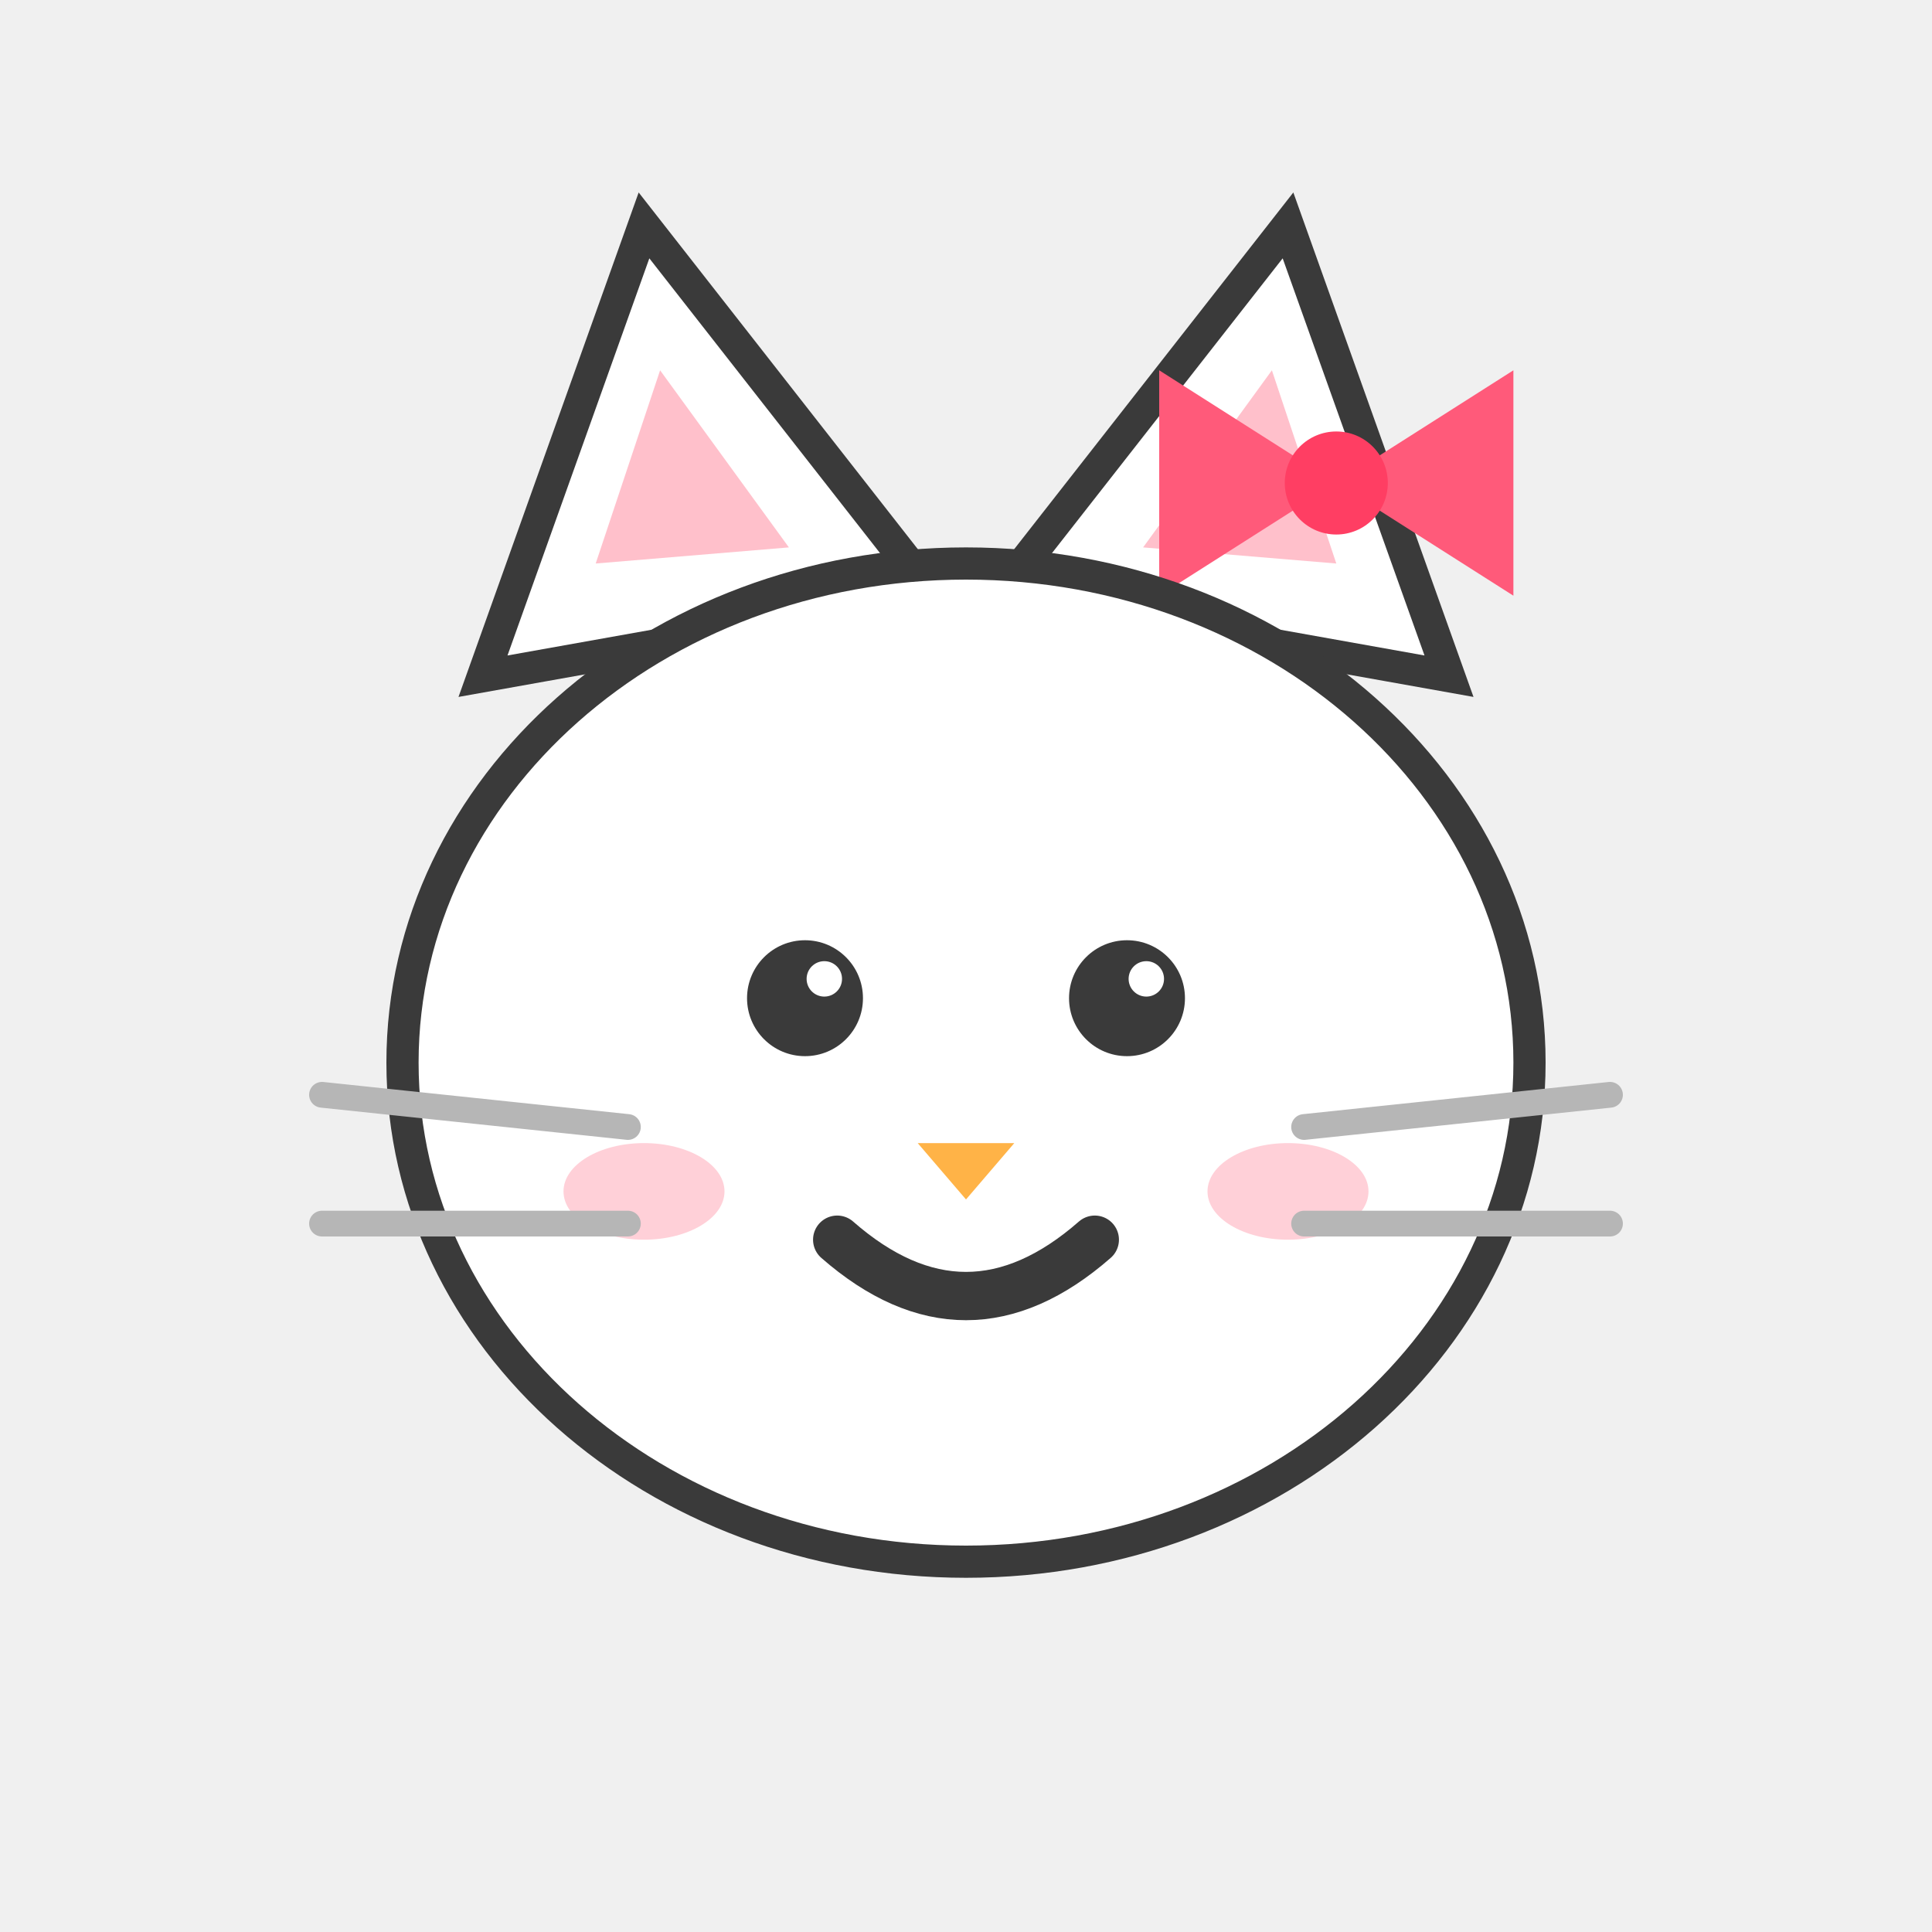
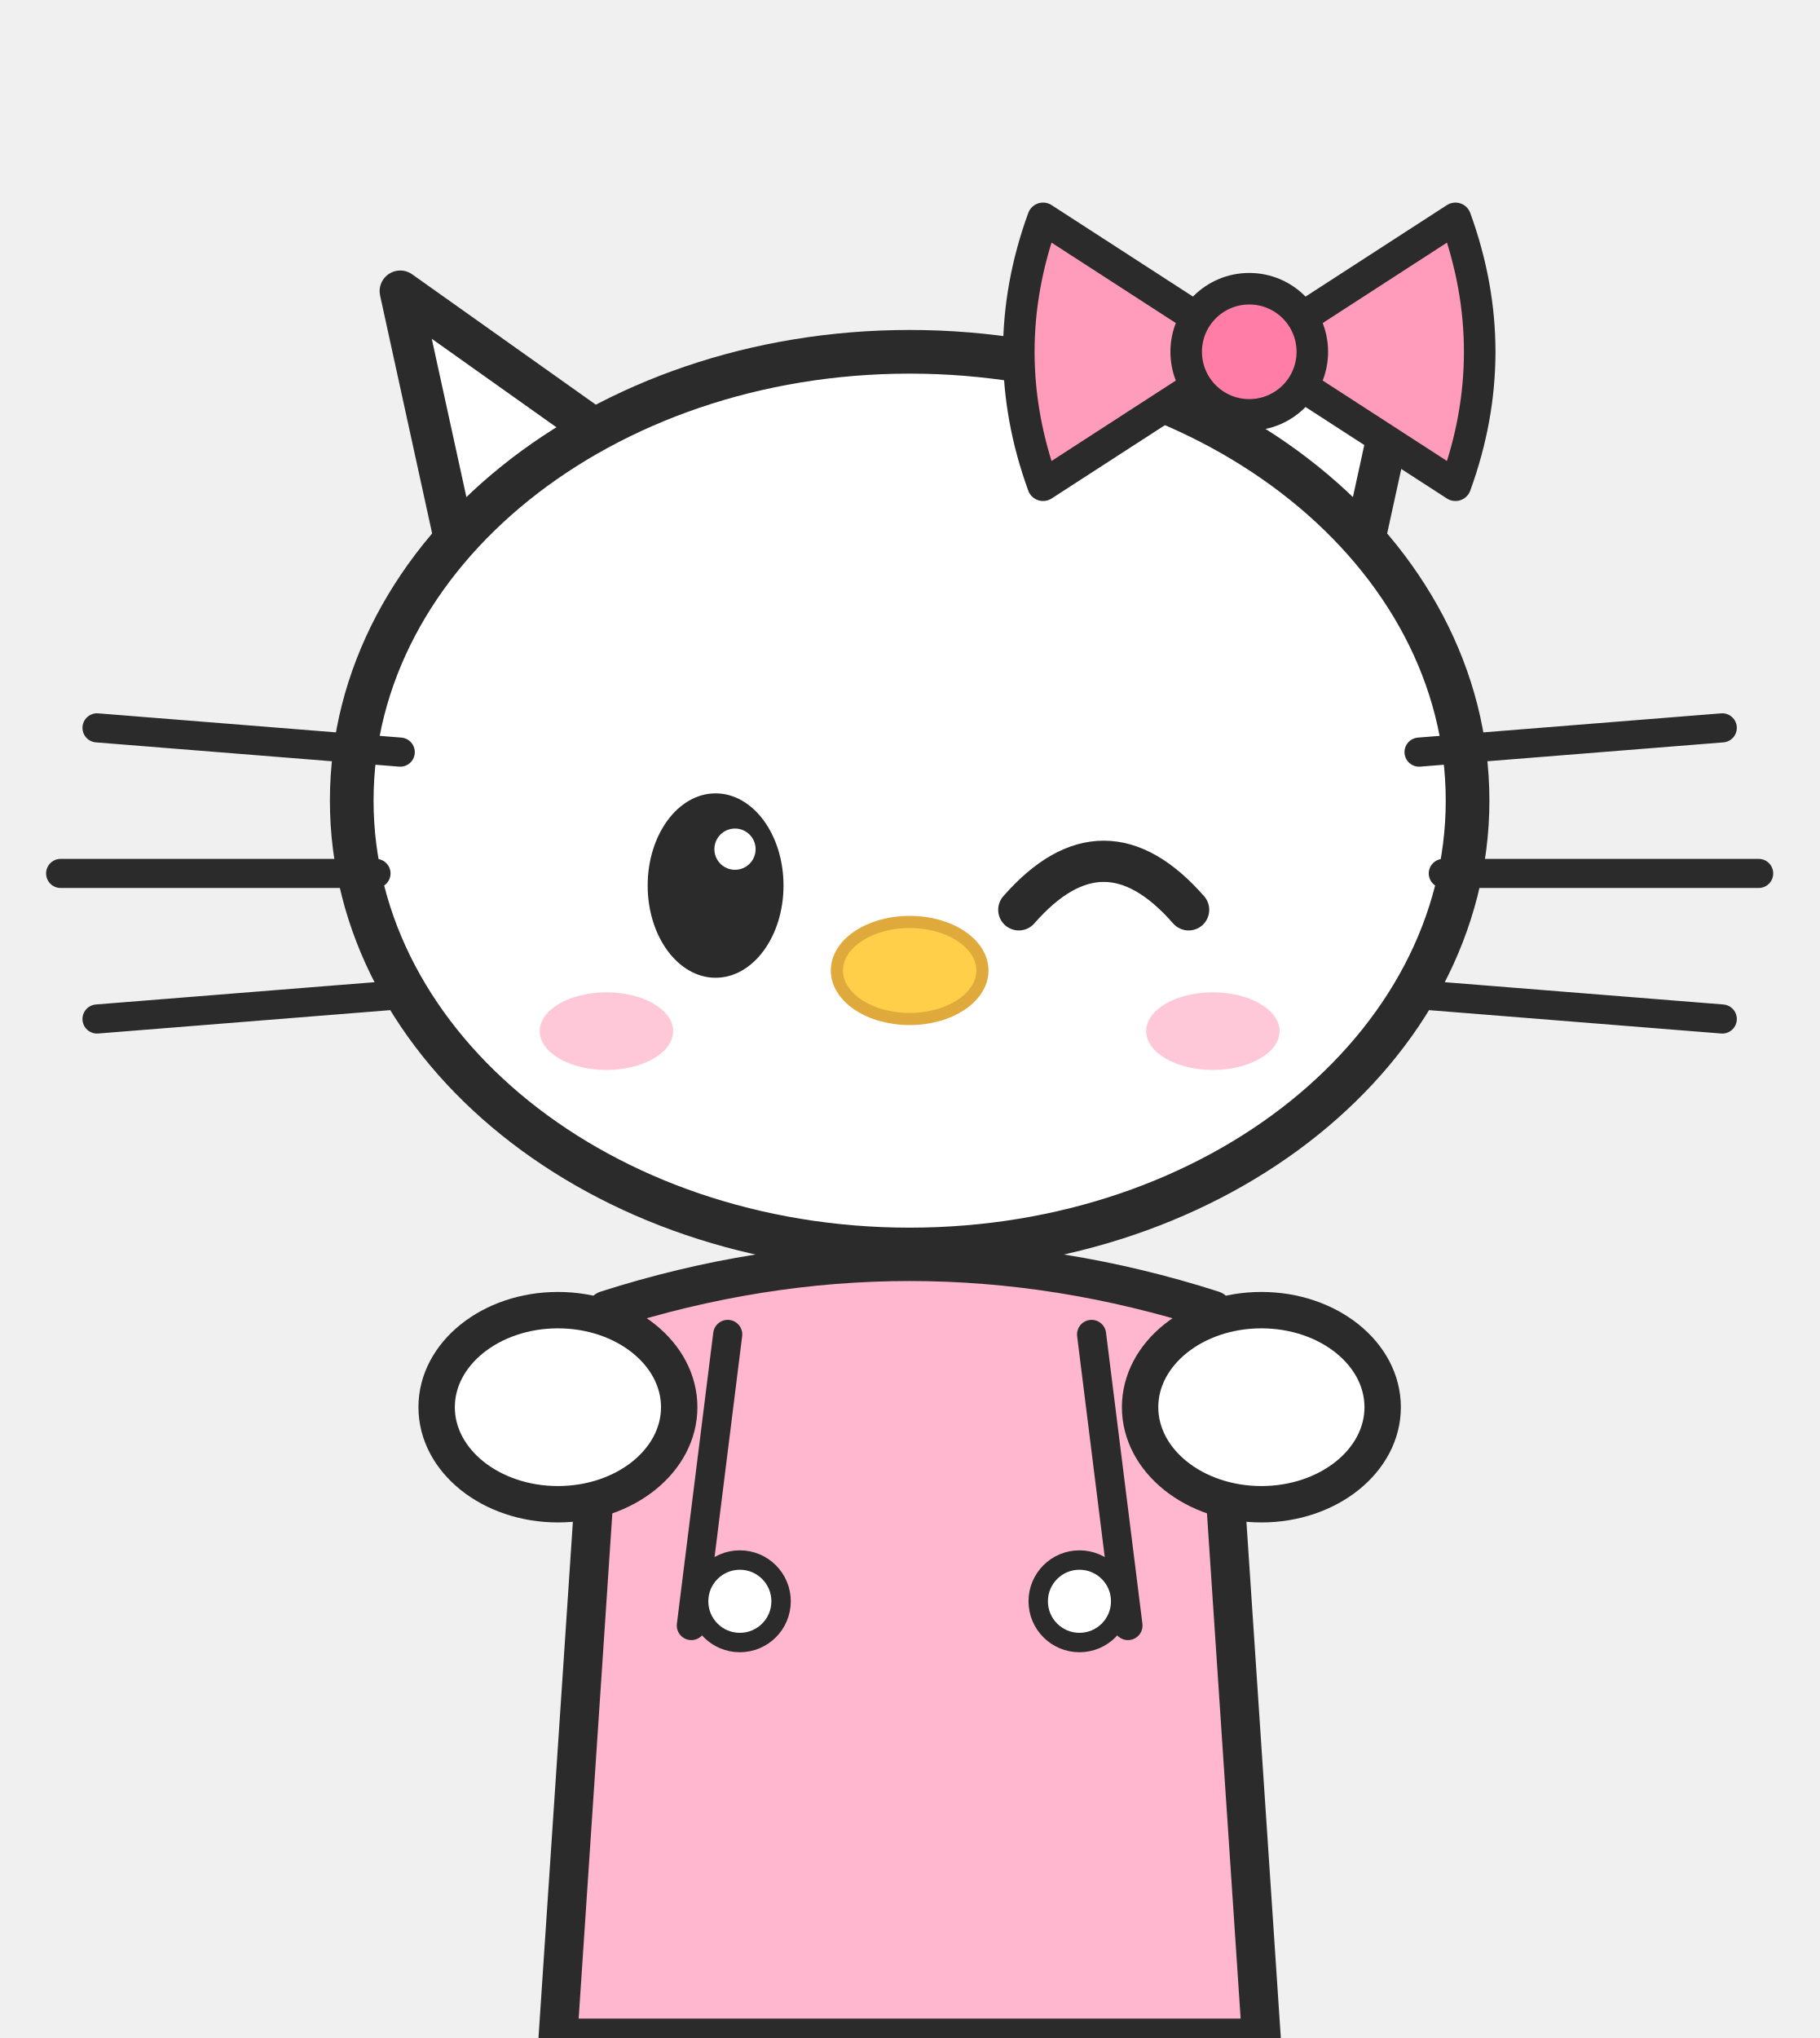
- <svg xmlns="http://www.w3.org/2000/svg" viewBox="0 0 120 120" width="120" height="120">
-   <path d="M30 42 L40 14 L58 37 Z" fill="#fff" stroke="#3a3a3a" stroke-width="2" />
-   <path d="M90 42 L80 14 L62 37 Z" fill="#fff" stroke="#3a3a3a" stroke-width="2" />
-   <path d="M37 35 L41 23 L49 34 Z" fill="#ffc0cb" />
-   <path d="M83 35 L79 23 L71 34 Z" fill="#ffc0cb" />
-   <g transform="translate(83,30)">
-     <path d="M0 0 L-11 -7 L-11 7 Z" fill="#ff5a7a" />
-     <path d="M0 0 L11 -7 L11 7 Z" fill="#ff5a7a" />
-     <circle r="3.2" fill="#ff3e63" />
+ <svg xmlns="http://www.w3.org/2000/svg" viewBox="0 0 150 168" width="150" height="168">
+   <path d="M50 108 Q75 100 100 108 L104 168 L46 168 Z" fill="#ffb6cf" stroke="#2b2b2b" stroke-width="3.2" stroke-linejoin="round" />
+   <path d="M60 110 L57 134" fill="none" stroke="#2b2b2b" stroke-width="2.4" stroke-linecap="round" />
+   <path d="M90 110 L93 134" fill="none" stroke="#2b2b2b" stroke-width="2.4" stroke-linecap="round" />
+   <circle cx="61" cy="132" r="3.4" fill="#fff" stroke="#2b2b2b" stroke-width="1.6" />
+   <circle cx="89" cy="132" r="3.4" fill="#fff" stroke="#2b2b2b" stroke-width="1.6" />
+   <ellipse cx="46" cy="116" rx="10" ry="8" fill="#fff" stroke="#2b2b2b" stroke-width="3" />
+   <ellipse cx="104" cy="116" rx="10" ry="8" fill="#fff" stroke="#2b2b2b" stroke-width="3" />
+   <path d="M40 56 L33 24 L64 46 Z" fill="#fff" stroke="#2b2b2b" stroke-width="3.4" stroke-linejoin="round" />
+   <path d="M110 56 L117 24 L86 46 Z" fill="#fff" stroke="#2b2b2b" stroke-width="3.4" stroke-linejoin="round" />
+   <ellipse cx="75" cy="66" rx="46" ry="37" fill="#fff" stroke="#2b2b2b" stroke-width="3.6" />
+   <g transform="translate(103,29)" stroke="#2b2b2b" stroke-width="2.6" stroke-linejoin="round">
+     <path d="M0 0 L-17 -11 Q-21 0 -17 11 Z" fill="#ff9bbb" />
+     <path d="M0 0 L17 -11 Q21 0 17 11 Z" fill="#ff9bbb" />
+     <circle r="5.2" fill="#ff7da6" />
  </g>
-   <ellipse cx="60" cy="66" rx="35" ry="31" fill="#fff" stroke="#3a3a3a" stroke-width="2" />
-   <circle cx="50" cy="62" r="3.6" fill="#3a3a3a" />
-   <circle cx="70" cy="62" r="3.6" fill="#3a3a3a" />
-   <circle cx="51.2" cy="60.8" r="1.1" fill="#fff" />
-   <circle cx="71.2" cy="60.8" r="1.1" fill="#fff" />
-   <ellipse cx="40" cy="74" rx="5" ry="3" fill="#ffd0d8" />
-   <ellipse cx="80" cy="74" rx="5" ry="3" fill="#ffd0d8" />
-   <path d="M57 71 h6 l-3 3.5 z" fill="#ffb347" />
-   <path d="M52 77 q8 7 16 0" fill="none" stroke="#3a3a3a" stroke-width="3" stroke-linecap="round" />
-   <g stroke="#b6b6b6" stroke-width="1.6" stroke-linecap="round">
-     <line x1="20" y1="68" x2="39" y2="70" />
-     <line x1="20" y1="76" x2="39" y2="76" />
-     <line x1="100" y1="68" x2="81" y2="70" />
-     <line x1="100" y1="76" x2="81" y2="76" />
+   <g stroke="#2b2b2b" stroke-width="2.4" stroke-linecap="round">
+     <line x1="33" y1="62" x2="8" y2="60" />
+     <line x1="31" y1="72" x2="5" y2="72" />
+     <line x1="33" y1="82" x2="8" y2="84" />
+     <line x1="117" y1="62" x2="142" y2="60" />
+     <line x1="119" y1="72" x2="145" y2="72" />
+     <line x1="117" y1="82" x2="142" y2="84" />
  </g>
+   <ellipse cx="75" cy="80" rx="6" ry="4" fill="#ffcf4a" stroke="#e0a93b" stroke-width="1" />
+   <ellipse cx="59" cy="73" rx="5.6" ry="7.6" fill="#2b2b2b" />
+   <circle cx="60.6" cy="70" r="1.7" fill="#fff" />
+   <path d="M84 75 q7 -8 14 0" fill="none" stroke="#2b2b2b" stroke-width="3.4" stroke-linecap="round" />
+   <ellipse cx="50" cy="85" rx="5.5" ry="3.2" fill="#ffc8d8" />
+   <ellipse cx="100" cy="85" rx="5.5" ry="3.2" fill="#ffc8d8" />
</svg>
